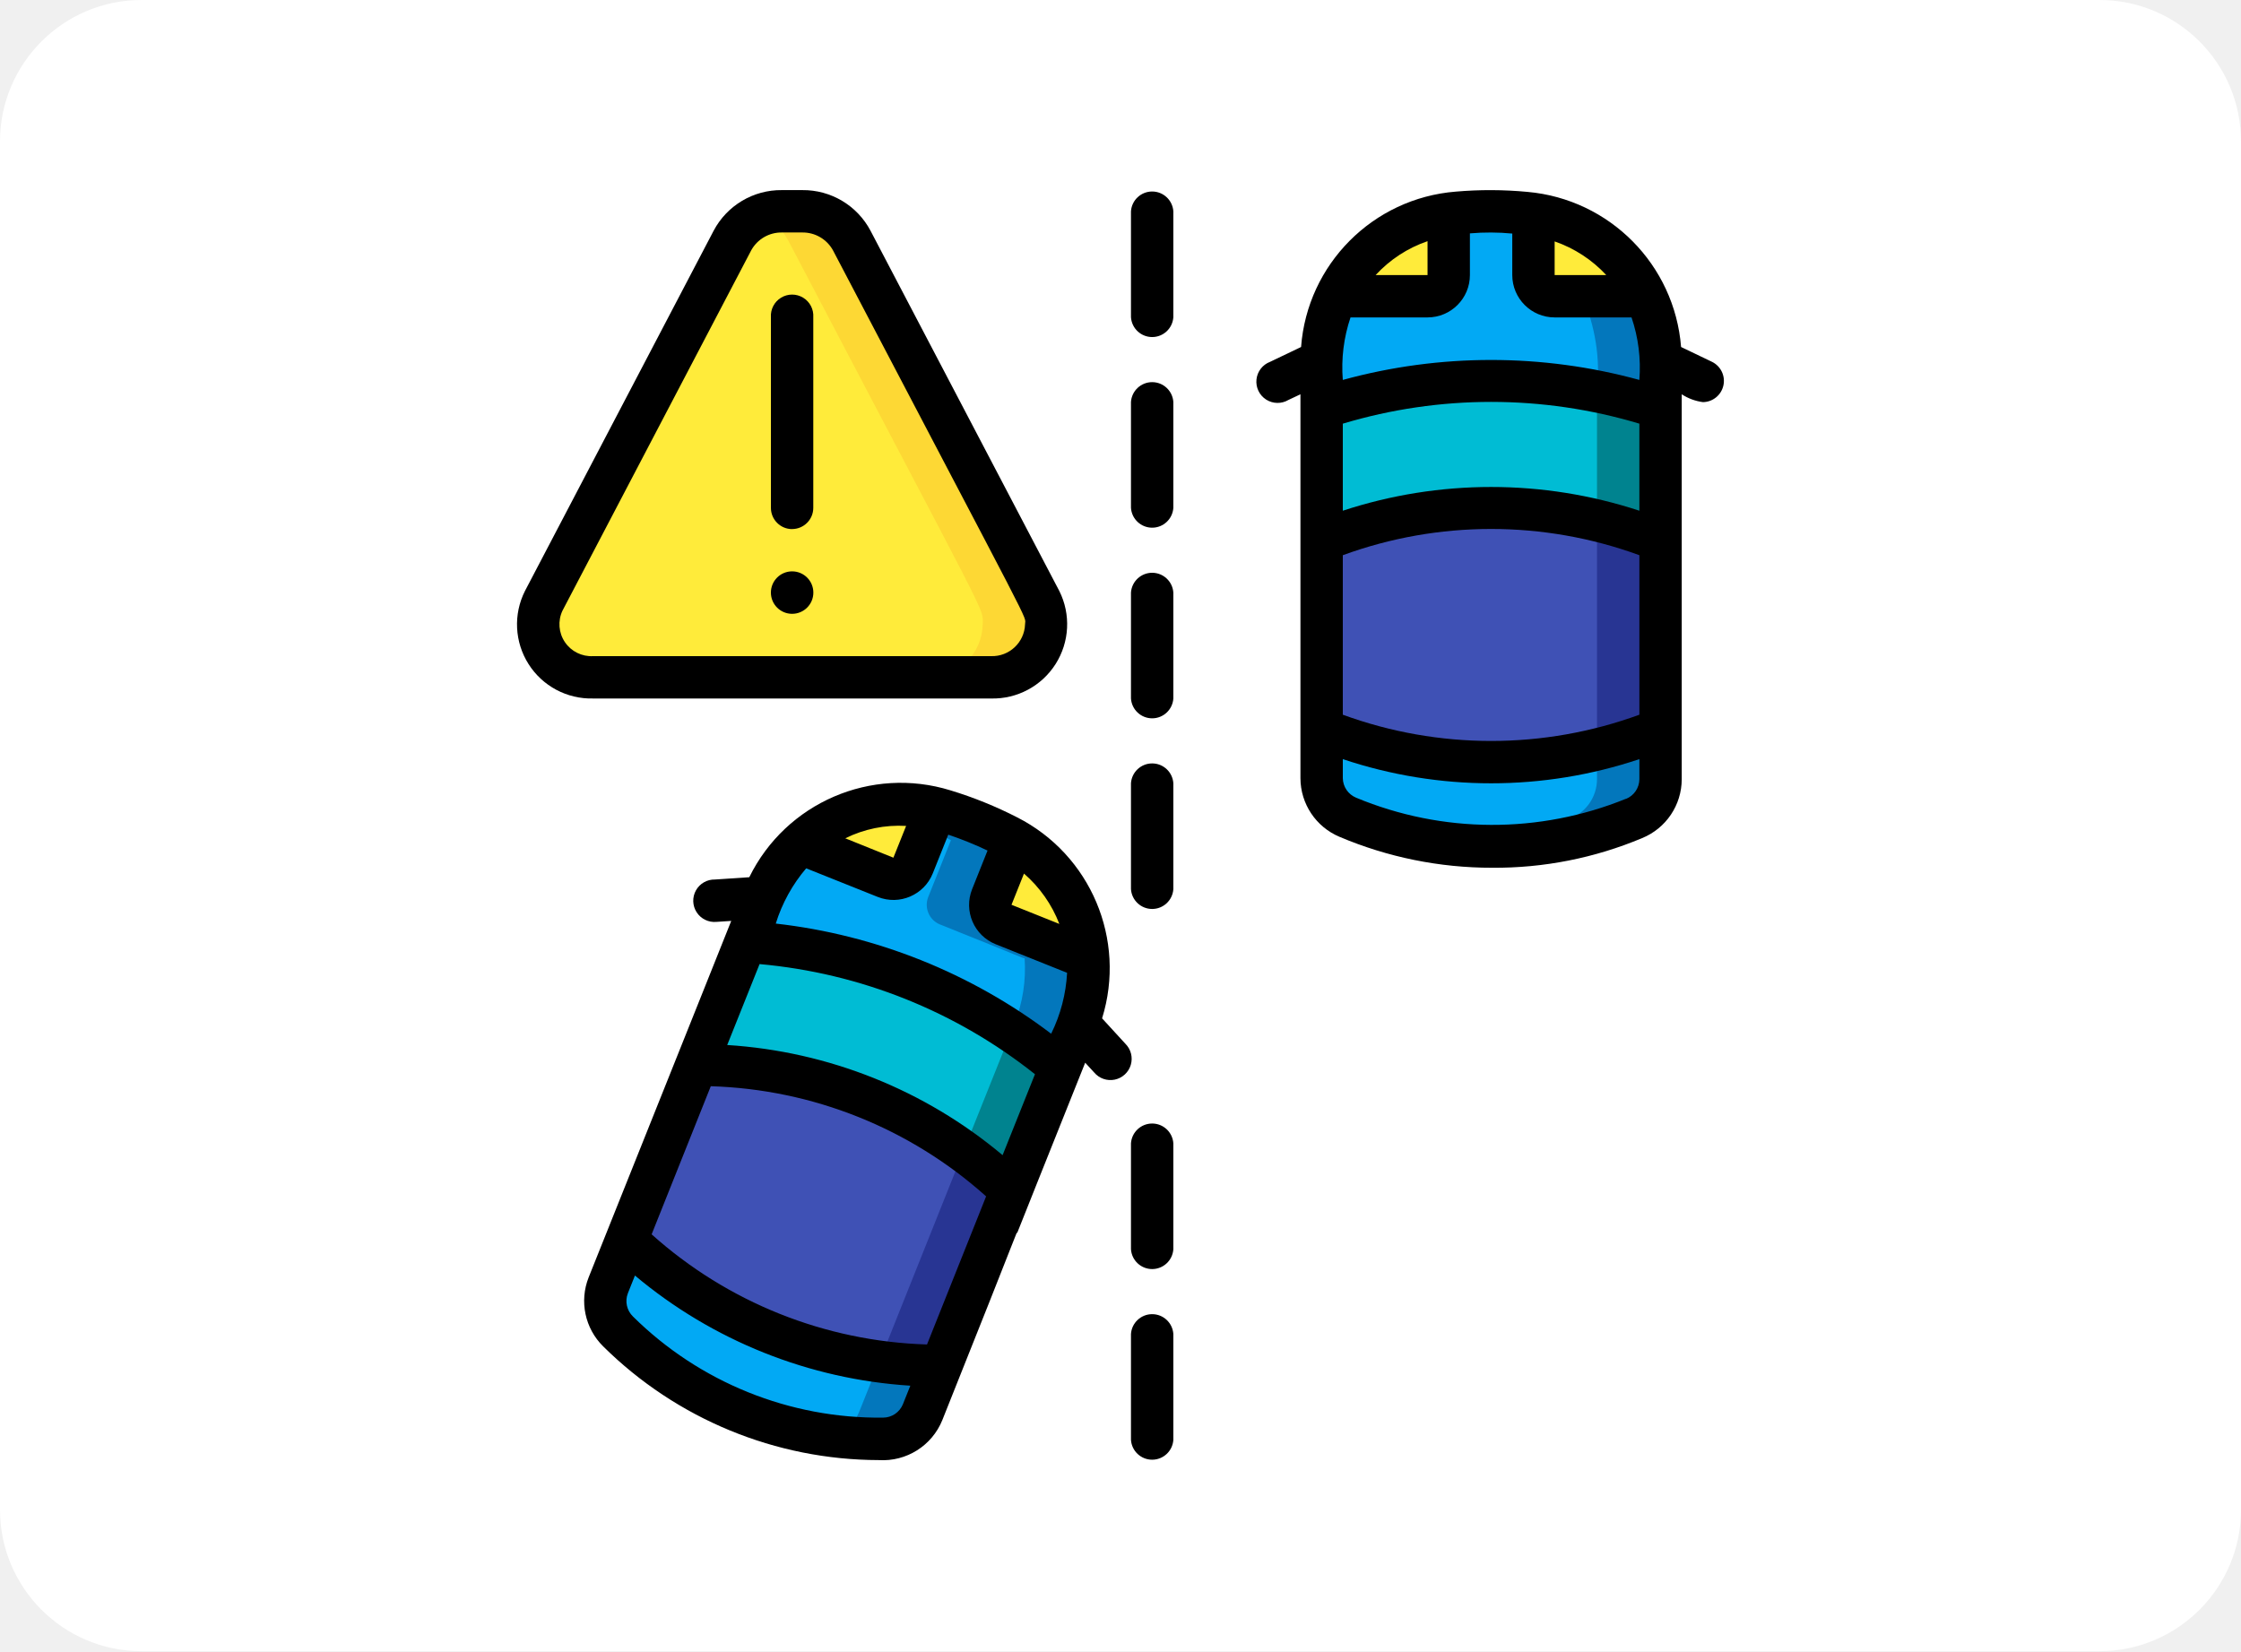
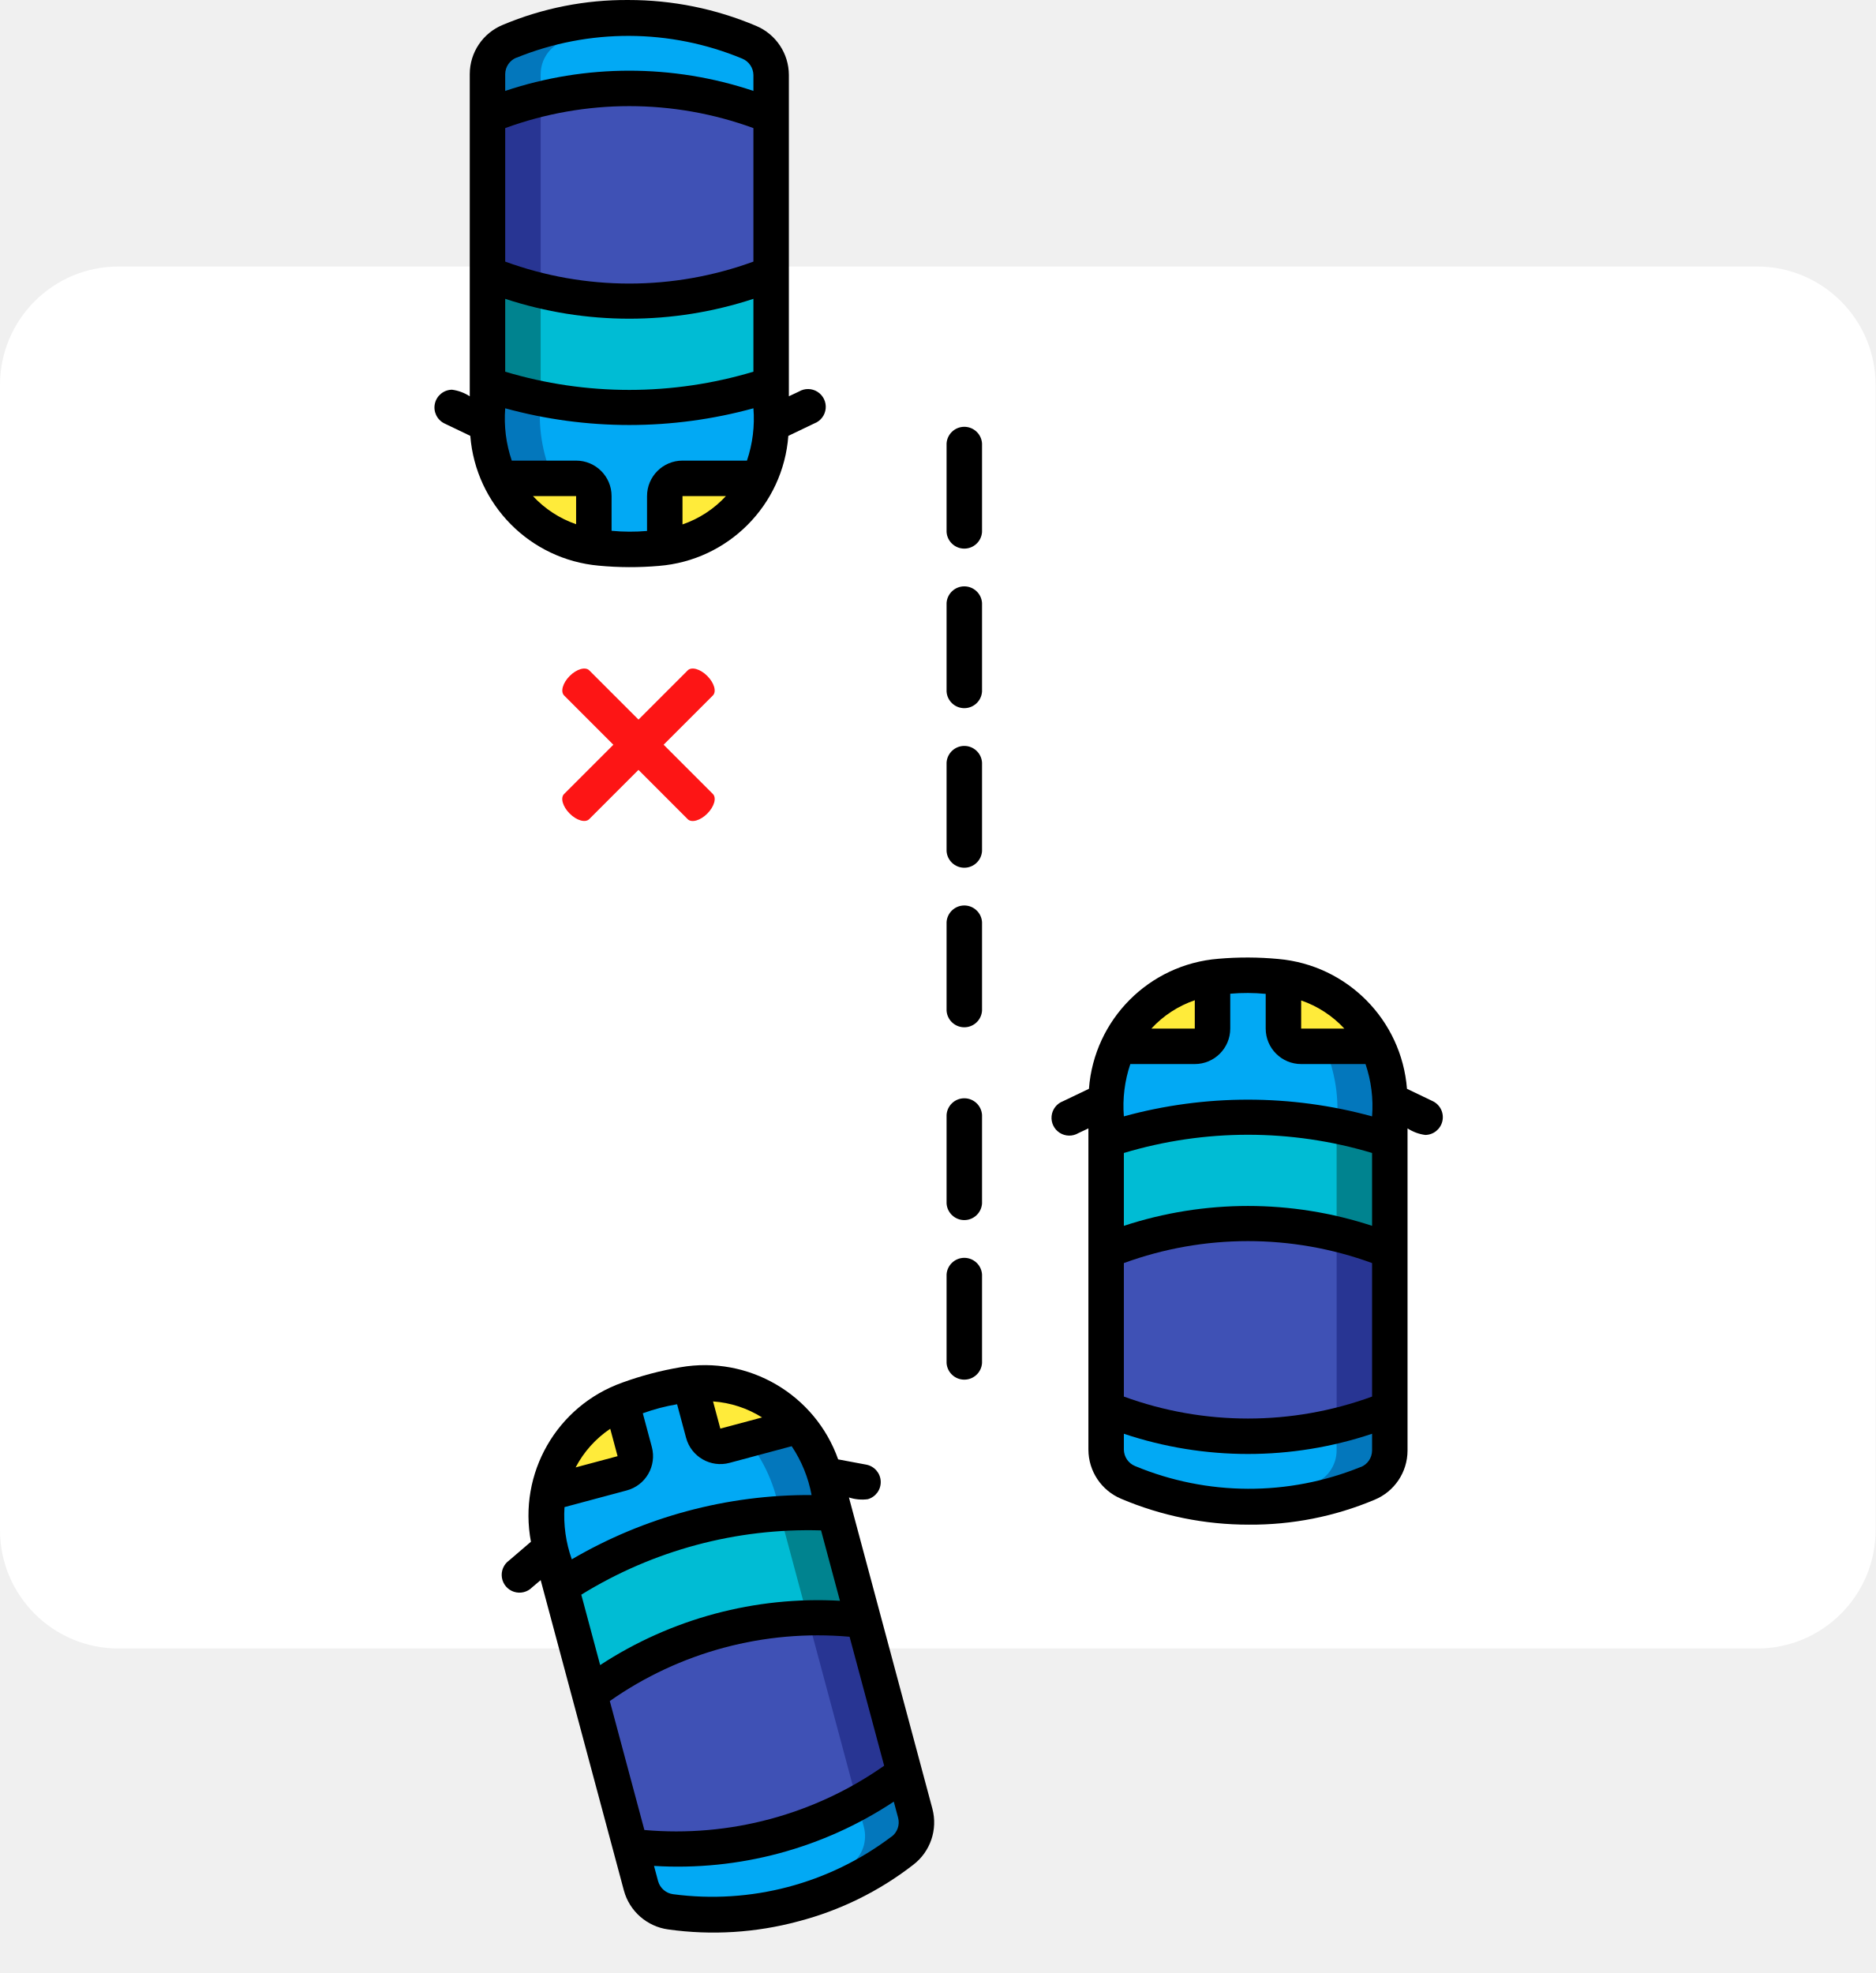
- <svg xmlns="http://www.w3.org/2000/svg" width="190" height="140" viewBox="0 0 190 140">
-   <defs>
-     <clipPath id="clip-path">
-       <rect id="Rectángulo_373779" data-name="Rectángulo 373779" width="102.338" height="107.759" fill="none" />
-     </clipPath>
-   </defs>
-   <g id="Grupo_1065429" data-name="Grupo 1065429" transform="translate(-915 -1580)">
-     <rect id="Rectángulo_374123" data-name="Rectángulo 374123" width="190" height="140" rx="12" transform="translate(915 1580)" fill="#fff" />
-     <g id="Grupo_1064578" data-name="Grupo 1064578" transform="translate(951.19 1596.12)">
-       <rect id="Rectángulo_373772" data-name="Rectángulo 373772" width="117.62" height="107.76" fill="none" />
-       <g id="Grupo_1064577" data-name="Grupo 1064577" transform="translate(7.641)">
-         <g id="Grupo_1064576" data-name="Grupo 1064576" clip-path="url(#clip-path)">
-           <path id="Trazado_796888" data-name="Trazado 796888" d="M75.634,267.407C71.5,277.752,64.8,294.472,62.452,300.363a3.622,3.622,0,0,1-3.322,2.245,31.279,31.279,0,0,1-22.5-9.106,3.615,3.615,0,0,1-.826-3.9c2.335-5.855,9.016-22.539,13.147-32.884a12.539,12.539,0,0,1,3.2-4.6L59.327,255a1.816,1.816,0,0,0,2.335-1.006c2.279-5.747,1.9-4.634,1.9-4.813a29.809,29.809,0,0,1,6.681,2.676l-1.922,4.813A1.8,1.8,0,0,0,69.33,259c7.241,2.893,6.986,2.856,7.166,2.856A12.717,12.717,0,0,1,75.634,267.407Z" transform="translate(-28.067 -196.735)" fill="#285680" />
-           <path id="Trazado_796889" data-name="Trazado 796889" d="M75.634,267.407C71.5,277.752,64.8,294.472,62.452,300.363a3.622,3.622,0,0,1-3.322,2.245,31.279,31.279,0,0,1-22.5-9.106,3.615,3.615,0,0,1-.826-3.9c2.335-5.855,9.016-22.539,13.147-32.884a12.539,12.539,0,0,1,3.2-4.6L59.327,255a1.816,1.816,0,0,0,2.335-1.006c2.279-5.747,1.9-4.634,1.9-4.813a29.809,29.809,0,0,1,6.681,2.676l-1.922,4.813A1.8,1.8,0,0,0,69.33,259c7.241,2.893,6.986,2.856,7.166,2.856A12.717,12.717,0,0,1,75.634,267.407Z" transform="translate(-28.067 -196.735)" fill="#02a9f4" />
-           <path id="Trazado_796890" data-name="Trazado 796890" d="M148.463,267.474c-4.131,10.345-10.83,27.065-13.183,32.956a3.622,3.622,0,0,1-3.322,2.245,29.309,29.309,0,0,1-4.167-.233,3.568,3.568,0,0,0,2.1-2.011c2.353-5.891,9.052-22.611,13.183-32.956a12.717,12.717,0,0,0,.862-5.55c-.18,0,.074.036-7.166-2.856a1.8,1.8,0,0,1-1.006-2.335l1.922-4.813c-.539-.293-.855-.478-1.958-.988l.664-1.67a26.4,26.4,0,0,1,6.681,2.658l-1.922,4.813a1.8,1.8,0,0,0,1.006,2.335c7.241,2.893,6.986,2.856,7.166,2.856a12.717,12.717,0,0,1-.862,5.55" transform="translate(-100.895 -196.802)" fill="#0377bc" />
-           <path id="Trazado_796891" data-name="Trazado 796891" d="M98.513,314.412c-4.7,11.746-3.662,9.138-5.047,12.626L66.778,316.351l5.047-12.608a1.257,1.257,0,0,1,1.365-.647,45.659,45.659,0,0,1,24.767,9.914A1.29,1.29,0,0,1,98.513,314.412Z" transform="translate(-52.724 -239.285)" fill="#00bcd4" />
-           <path id="Trazado_796892" data-name="Trazado 796892" d="M181.18,342.6c-4.7,11.746-3.662,9.138-5.047,12.626l-4.652-1.868c2.047-5.1,4.131-10.327,5.837-14.583a37.184,37.184,0,0,1,3.3,2.425A1.29,1.29,0,0,1,181.18,342.6Z" transform="translate(-135.391 -267.476)" fill="#00838f" />
-           <path id="Trazado_796893" data-name="Trazado 796893" d="M77.335,363.929l-5.244,13.147a1.464,1.464,0,0,1-1.437.844,38.59,38.59,0,0,1-24.784-9.914,1.437,1.437,0,0,1-.467-1.6l5.262-13.147a1.448,1.448,0,0,1,1.419-.844,38.718,38.718,0,0,1,24.8,9.932A1.437,1.437,0,0,1,77.335,363.929Z" transform="translate(-35.784 -278.242)" fill="#3f51b5" />
-           <path id="Trazado_796894" data-name="Trazado 796894" d="M156.8,391.364c-.708,1.828-3.053,7.662-5.244,13.147a1.464,1.464,0,0,1-1.437.844,35.875,35.875,0,0,1-4.149-.341c1.886-4.723,4.562-11.44,7.13-17.852a35.126,35.126,0,0,1,3.251,2.622A1.437,1.437,0,0,1,156.8,391.364Z" transform="translate(-115.246 -305.677)" fill="#283593" />
-           <path id="Trazado_796895" data-name="Trazado 796895" d="M51.643,43.557a4.571,4.571,0,0,1-4.67,4.49H13.227a4.49,4.49,0,0,1-4.185-6.483l16-30.55a4.713,4.713,0,0,1,4.185-2.478h1.724a4.707,4.707,0,0,1,4.2,2.478c17.443,33.3,16.487,31.02,16.487,32.543" transform="translate(-6.77 -6.739)" fill="#fdd834" />
-           <path id="Trazado_796896" data-name="Trazado 796896" d="M46.255,44.906a4.571,4.571,0,0,1-4.67,4.49H13.227a4.49,4.49,0,0,1-4.185-6.483l16-30.55A4.6,4.6,0,0,1,27.4,10.244a4.557,4.557,0,0,1,2.371,2.119c17.443,33.3,16.487,31.02,16.487,32.543" transform="translate(-6.77 -8.088)" fill="#ffeb3a" />
-           <path id="Trazado_796897" data-name="Trazado 796897" d="M352.88,21.211v35.47A3.592,3.592,0,0,1,350.635,60a31.25,31.25,0,0,1-24.264-.09,3.617,3.617,0,0,1-2.227-3.322v-35.4a12.6,12.6,0,0,1,11.53-12.536,29.243,29.243,0,0,1,6.43.108A12.592,12.592,0,0,1,352.88,21.211Z" transform="translate(-255.923 -6.734)" fill="#285680" />
-           <path id="Trazado_796898" data-name="Trazado 796898" d="M352.88,21.211v35.47A3.592,3.592,0,0,1,350.635,60a31.25,31.25,0,0,1-24.264-.09,3.617,3.617,0,0,1-2.227-3.322v-35.4a12.6,12.6,0,0,1,11.53-12.536,29.243,29.243,0,0,1,6.43.108A12.592,12.592,0,0,1,352.88,21.211Z" transform="translate(-255.923 -6.734)" fill="#02a9f4" />
-           <path id="Trazado_796899" data-name="Trazado 796899" d="M397.278,212.825v5.155a3.592,3.592,0,0,1-2.245,3.322,31.206,31.206,0,0,1-14.655,2.281,31.715,31.715,0,0,0,9.267-2.281,3.592,3.592,0,0,0,2.245-3.322v-2.532a33.024,33.024,0,0,0,4.364-1.311A1.454,1.454,0,0,0,397.278,212.825Z" transform="translate(-300.321 -168.033)" fill="#0377bc" />
-           <path id="Trazado_796900" data-name="Trazado 796900" d="M397.548,21.019V25.8a1.274,1.274,0,0,0-1.024-1.1,36.749,36.749,0,0,0-4.364-1.1,15.845,15.845,0,0,0-1.257-8.064A12.644,12.644,0,0,0,380.72,8.483a18.578,18.578,0,0,1,5.388,0A12.613,12.613,0,0,1,397.548,21.019Z" transform="translate(-300.591 -6.543)" fill="#0377bc" />
-           <path id="Trazado_796901" data-name="Trazado 796901" d="M352.88,131.74v14.152a1.454,1.454,0,0,1-1.024,1.311,38.614,38.614,0,0,1-26.688,0,1.454,1.454,0,0,1-1.024-1.311V131.74a1.454,1.454,0,0,1,1.024-1.311,38.612,38.612,0,0,1,26.688,0A1.454,1.454,0,0,1,352.88,131.74Z" transform="translate(-255.923 -101.1)" fill="#3f51b5" />
-           <path id="Trazado_796902" data-name="Trazado 796902" d="M440.465,135.746V149.9a1.454,1.454,0,0,1-1.024,1.311,33.016,33.016,0,0,1-4.364,1.311v-19.4a28.927,28.927,0,0,1,3.646,1.06C439.614,134.439,440.465,134.82,440.465,135.746Z" transform="translate(-343.508 -105.106)" fill="#283593" />
-           <path id="Trazado_796903" data-name="Trazado 796903" d="M352.88,79.878V91.264a1.454,1.454,0,0,0-1.024-1.311,38.506,38.506,0,0,0-25.97-.252c-.9.255-1.742.636-1.742,1.563V79.878a1.273,1.273,0,0,1,1.024-1.1,45.569,45.569,0,0,1,26.688,0,1.273,1.273,0,0,1,1.024,1.1" transform="translate(-255.923 -60.624)" fill="#00bcd4" />
-           <path id="Trazado_796904" data-name="Trazado 796904" d="M440.465,83.261V94.648a1.454,1.454,0,0,0-1.024-1.311,38.973,38.973,0,0,0-4.364-1.329V81.07a36.625,36.625,0,0,1,4.364,1.1,1.273,1.273,0,0,1,1.024,1.1" transform="translate(-343.508 -64.008)" fill="#00838f" />
-           <path id="Trazado_796905" data-name="Trazado 796905" d="M339.635,9.647v5.172a1.8,1.8,0,0,1-1.8,1.8h-7.723a12.464,12.464,0,0,1,9.519-6.968" transform="translate(-260.638 -7.617)" fill="#ffeb3a" />
-           <path id="Trazado_796906" data-name="Trazado 796906" d="M418.995,16.615h-7.723a1.8,1.8,0,0,1-1.8-1.8V9.647a12.606,12.606,0,0,1,9.519,6.968" transform="translate(-323.295 -7.617)" fill="#ffeb3a" />
-           <path id="Trazado_796907" data-name="Trazado 796907" d="M125.816,247.866a38.312,38.312,0,0,1-1.9,4.813,1.816,1.816,0,0,1-2.335,1.006l-7.184-2.874A12.561,12.561,0,0,1,125.816,247.866Z" transform="translate(-90.318 -195.422)" fill="#ffeb3a" />
-           <path id="Trazado_796908" data-name="Trazado 796908" d="M198.972,271.9c-.18,0,.074.036-7.166-2.856a1.8,1.8,0,0,1-1.006-2.335l1.922-4.813a12.586,12.586,0,0,1,6.25,10" transform="translate(-150.542 -206.773)" fill="#ffeb3a" />
-           <path id="Trazado_796909" data-name="Trazado 796909" d="M69.542,262.507l.765.832A1.8,1.8,0,1,0,72.95,260.9l-1.975-2.155A14.341,14.341,0,0,0,63.768,241.7a34.138,34.138,0,0,0-5.643-2.284,14.3,14.3,0,0,0-17.062,7.364l-2.906.194a1.8,1.8,0,1,0,.118,3.592c.1,0,1.153-.074,1.257-.081-7.9,19.767,6-14.989-12.089,30.224a5.411,5.411,0,0,0,1.23,5.846A33.314,33.314,0,0,0,52.052,296.2a5.442,5.442,0,0,0,5.377-3.389c7.232-18.084,6.169-15.695,6.351-15.875C69.588,262.39,57.081,293.678,69.542,262.507ZM45.887,246.025l6.065,2.425a3.592,3.592,0,0,0,4.67-2l1.311-3.278a30.122,30.122,0,0,1,3.33,1.347l-1.307,3.274a3.592,3.592,0,0,0,2,4.67l6.052,2.421a13.237,13.237,0,0,1-1.351,5.165,47.517,47.517,0,0,0-23.348-9.339A13.289,13.289,0,0,1,45.887,246.025Zm-3.951,8.12a43.773,43.773,0,0,1,23.348,9.339l-2.744,6.861a40.262,40.262,0,0,0-23.348-9.339ZM37.794,264.5a36.614,36.614,0,0,1,23.348,9.339l-.7,1.758-4.31,10.8a36.617,36.617,0,0,1-23.348-9.339c5.246-13.136,4.336-10.859,5.014-12.554m29.558-13.762-4.061-1.625,1.058-2.646A10.778,10.778,0,0,1,67.352,250.742ZM54.36,242.43l-1.078,2.694L49.2,243.48A10.293,10.293,0,0,1,54.36,242.43ZM52.412,292.6A29.671,29.671,0,0,1,31.2,284.024a1.829,1.829,0,0,1-.431-1.967l.6-1.505a40.273,40.273,0,0,0,23.348,9.339l-.634,1.584A1.821,1.821,0,0,1,52.412,292.6Z" transform="translate(-21.367 -188.523)" />
-           <path id="Trazado_796910" data-name="Trazado 796910" d="M318.037,57.453a32.21,32.21,0,0,0,12.714-2.514,5.4,5.4,0,0,0,3.358-4.991V17.308a4.313,4.313,0,0,0,1.8.666,1.8,1.8,0,0,0,.776-3.412L334.054,13.3A14.335,14.335,0,0,0,321.035.149a33.617,33.617,0,0,0-6.088-.023A14.292,14.292,0,0,0,301.836,13.3l-2.626,1.257a1.8,1.8,0,1,0,1.552,3.233l1.02-.481V49.86a5.409,5.409,0,0,0,3.314,4.971A33.061,33.061,0,0,0,318.037,57.453Zm-12.663-26.5a36.636,36.636,0,0,1,25.144,0V44.477a36.616,36.616,0,0,1-25.144,0Zm25.144-3.772a40.275,40.275,0,0,0-25.144,0V19.8a43.745,43.745,0,0,1,25.144,0Zm-1.142,24.425a30.081,30.081,0,0,1-22.872-.092,1.825,1.825,0,0,1-1.13-1.656V48.244a39.6,39.6,0,0,0,25.144,0V49.95a1.817,1.817,0,0,1-1.142,1.668ZM327.707,7.2h-4.373V4.348a10.751,10.751,0,0,1,4.373,2.85m-7.965-3.516V7.2a3.592,3.592,0,0,0,3.592,3.592h6.519a13.226,13.226,0,0,1,.664,5.3,47.538,47.538,0,0,0-25.144,0,13.229,13.229,0,0,1,.655-5.3h6.528A3.592,3.592,0,0,0,316.15,7.2V3.666a19.707,19.707,0,0,1,3.592.016m-7.184.643V7.2h-4.4a10.7,10.7,0,0,1,4.4-2.873" transform="translate(-235.357 0.001)" />
-           <path id="Trazado_796911" data-name="Trazado 796911" d="M250.935,1.8a1.8,1.8,0,0,0-3.592,0v8.98a1.8,1.8,0,0,0,3.592,0Z" transform="translate(-195.286 -0.003)" />
-           <path id="Trazado_796912" data-name="Trazado 796912" d="M250.935,78.6a1.8,1.8,0,0,0-3.592,0v8.98a1.8,1.8,0,0,0,3.592,0Z" transform="translate(-195.286 -60.639)" />
-           <path id="Trazado_796913" data-name="Trazado 796913" d="M250.935,155.4a1.8,1.8,0,0,0-3.592,0v8.98a1.8,1.8,0,0,0,3.592,0Z" transform="translate(-195.286 -121.276)" />
-           <path id="Trazado_796914" data-name="Trazado 796914" d="M250.935,232.2a1.8,1.8,0,0,0-3.592,0v8.98a1.8,1.8,0,0,0,3.592,0Z" transform="translate(-195.286 -181.912)" />
-           <path id="Trazado_796915" data-name="Trazado 796915" d="M250.935,377.267a1.8,1.8,0,0,0-3.592,0v8.98a1.8,1.8,0,0,0,3.592,0Z" transform="translate(-195.286 -296.447)" />
-           <path id="Trazado_796916" data-name="Trazado 796916" d="M250.935,454.067a1.8,1.8,0,0,0-3.592,0v8.98a1.8,1.8,0,0,0,3.592,0Z" transform="translate(-195.286 -357.083)" />
-           <path id="Trazado_796917" data-name="Trazado 796917" d="M104.073,62.426a1.8,1.8,0,0,0,1.8-1.8V44.466a1.8,1.8,0,1,0-3.592,0V60.63a1.8,1.8,0,0,0,1.8,1.8" transform="translate(-80.751 -33.689)" />
-           <path id="Trazado_796918" data-name="Trazado 796918" d="M6.457,43.106H40.2a6.3,6.3,0,0,0,5.783-9.113l-16-30.532A6.466,6.466,0,0,0,24.191,0h-1.73a6.466,6.466,0,0,0-5.785,3.441l-16,30.55a6.286,6.286,0,0,0,5.785,9.113Zm-2.6-7.446L19.863,5.1a2.923,2.923,0,0,1,2.6-1.507h1.73a2.927,2.927,0,0,1,2.6,1.516C44.37,38.661,43.077,35.936,43.077,36.82A2.794,2.794,0,0,1,40.2,39.514H6.457a2.707,2.707,0,0,1-2.6-3.854" transform="translate(0 -0.002)" />
-           <path id="Trazado_796919" data-name="Trazado 796919" d="M104.1,153.6a1.8,1.8,0,1,1-1.8,1.8,1.8,1.8,0,0,1,1.8-1.8" transform="translate(-80.772 -121.276)" />
-         </g>
-       </g>
+ <svg xmlns="http://www.w3.org/2000/svg" width="190" height="199.873" viewBox="0 0 190 199.873">
+   <g id="Grupo_1065478" data-name="Grupo 1065478" transform="translate(-935 -1553)">
+     <rect id="Rectángulo_374123" data-name="Rectángulo 374123" width="190" height="140" rx="12" transform="translate(935 1580)" fill="#fff" />
+     <rect id="Rectángulo_373772" data-name="Rectángulo 373772" width="117.62" height="107.76" transform="translate(971.19 1596.12)" fill="none" />
+     <g id="Grupo_1065475" data-name="Grupo 1065475" transform="translate(0 53.88)">
+       <path id="Trazado_796897" data-name="Trazado 796897" d="M352.88,21.211v35.47A3.592,3.592,0,0,1,350.635,60a31.25,31.25,0,0,1-24.264-.09,3.617,3.617,0,0,1-2.227-3.322v-35.4a12.6,12.6,0,0,1,11.53-12.536,29.243,29.243,0,0,1,6.43.108A12.592,12.592,0,0,1,352.88,21.211Z" transform="translate(722.908 1589.386)" fill="#285680" />
+       <path id="Trazado_796898" data-name="Trazado 796898" d="M352.88,21.211v35.47A3.592,3.592,0,0,1,350.635,60a31.25,31.25,0,0,1-24.264-.09,3.617,3.617,0,0,1-2.227-3.322v-35.4a12.6,12.6,0,0,1,11.53-12.536,29.243,29.243,0,0,1,6.43.108A12.592,12.592,0,0,1,352.88,21.211Z" transform="translate(722.908 1589.386)" fill="#02a9f4" />
+       <path id="Trazado_796899" data-name="Trazado 796899" d="M397.278,212.825v5.155a3.592,3.592,0,0,1-2.245,3.322,31.206,31.206,0,0,1-14.655,2.281,31.715,31.715,0,0,0,9.267-2.281,3.592,3.592,0,0,0,2.245-3.322v-2.532a33.024,33.024,0,0,0,4.364-1.311A1.454,1.454,0,0,0,397.278,212.825Z" transform="translate(678.509 1428.088)" fill="#0377bc" />
+       <path id="Trazado_796900" data-name="Trazado 796900" d="M397.548,21.019V25.8a1.274,1.274,0,0,0-1.024-1.1,36.749,36.749,0,0,0-4.364-1.1,15.845,15.845,0,0,0-1.257-8.064A12.644,12.644,0,0,0,380.72,8.483a18.578,18.578,0,0,1,5.388,0A12.613,12.613,0,0,1,397.548,21.019Z" transform="translate(678.239 1589.577)" fill="#0377bc" />
+       <path id="Trazado_796901" data-name="Trazado 796901" d="M352.88,131.74v14.152a1.454,1.454,0,0,1-1.024,1.311,38.614,38.614,0,0,1-26.688,0,1.454,1.454,0,0,1-1.024-1.311V131.74a1.454,1.454,0,0,1,1.024-1.311,38.612,38.612,0,0,1,26.688,0A1.454,1.454,0,0,1,352.88,131.74Z" transform="translate(722.908 1495.021)" fill="#3f51b5" />
+       <path id="Trazado_796902" data-name="Trazado 796902" d="M440.465,135.746V149.9a1.454,1.454,0,0,1-1.024,1.311,33.016,33.016,0,0,1-4.364,1.311v-19.4a28.927,28.927,0,0,1,3.646,1.06C439.614,134.439,440.465,134.82,440.465,135.746Z" transform="translate(635.323 1491.014)" fill="#283593" />
+       <path id="Trazado_796903" data-name="Trazado 796903" d="M352.88,79.878V91.264a1.454,1.454,0,0,0-1.024-1.311,38.506,38.506,0,0,0-25.97-.252c-.9.255-1.742.636-1.742,1.563V79.878a1.273,1.273,0,0,1,1.024-1.1,45.569,45.569,0,0,1,26.688,0,1.273,1.273,0,0,1,1.024,1.1" transform="translate(722.908 1535.496)" fill="#00bcd4" />
+       <path id="Trazado_796904" data-name="Trazado 796904" d="M440.465,83.261V94.648a1.454,1.454,0,0,0-1.024-1.311,38.973,38.973,0,0,0-4.364-1.329V81.07a36.625,36.625,0,0,1,4.364,1.1,1.273,1.273,0,0,1,1.024,1.1" transform="translate(635.323 1532.112)" fill="#00838f" />
+       <path id="Trazado_796905" data-name="Trazado 796905" d="M339.635,9.647v5.172a1.8,1.8,0,0,1-1.8,1.8h-7.723a12.464,12.464,0,0,1,9.519-6.968" transform="translate(718.193 1588.504)" fill="#ffeb3a" />
+       <path id="Trazado_796906" data-name="Trazado 796906" d="M418.995,16.615h-7.723a1.8,1.8,0,0,1-1.8-1.8V9.647a12.606,12.606,0,0,1,9.519,6.968" transform="translate(655.536 1588.504)" fill="#ffeb3a" />
+       <path id="Trazado_796910" data-name="Trazado 796910" d="M318.037,57.453a32.21,32.21,0,0,0,12.714-2.514,5.4,5.4,0,0,0,3.358-4.991V17.308a4.313,4.313,0,0,0,1.8.666,1.8,1.8,0,0,0,.776-3.412L334.054,13.3A14.335,14.335,0,0,0,321.035.149a33.617,33.617,0,0,0-6.088-.023A14.292,14.292,0,0,0,301.836,13.3l-2.626,1.257a1.8,1.8,0,1,0,1.552,3.233l1.02-.481V49.86a5.409,5.409,0,0,0,3.314,4.971A33.061,33.061,0,0,0,318.037,57.453Zm-12.663-26.5a36.636,36.636,0,0,1,25.144,0V44.477a36.616,36.616,0,0,1-25.144,0Zm25.144-3.772a40.275,40.275,0,0,0-25.144,0V19.8a43.745,43.745,0,0,1,25.144,0Zm-1.142,24.425a30.081,30.081,0,0,1-22.872-.092,1.825,1.825,0,0,1-1.13-1.656V48.244a39.6,39.6,0,0,0,25.144,0V49.95a1.817,1.817,0,0,1-1.142,1.668ZM327.707,7.2h-4.373V4.348a10.751,10.751,0,0,1,4.373,2.85m-7.965-3.516V7.2a3.592,3.592,0,0,0,3.592,3.592h6.519a13.226,13.226,0,0,1,.664,5.3,47.538,47.538,0,0,0-25.144,0,13.229,13.229,0,0,1,.655-5.3h6.528A3.592,3.592,0,0,0,316.15,7.2V3.666a19.707,19.707,0,0,1,3.592.016m-7.184.643V7.2h-4.4a10.7,10.7,0,0,1,4.4-2.873" transform="translate(743.474 1596.121)" />
    </g>
+     <path id="Trazado_796911" data-name="Trazado 796911" d="M250.935,1.8a1.8,1.8,0,0,0-3.592,0v8.98a1.8,1.8,0,0,0,3.592,0Z" transform="translate(783.545 1596.117)" />
+     <path id="Trazado_796912" data-name="Trazado 796912" d="M250.935,78.6a1.8,1.8,0,0,0-3.592,0v8.98a1.8,1.8,0,0,0,3.592,0Z" transform="translate(783.545 1535.48)" />
+     <path id="Trazado_796913" data-name="Trazado 796913" d="M250.935,155.4a1.8,1.8,0,0,0-3.592,0v8.98a1.8,1.8,0,0,0,3.592,0Z" transform="translate(783.545 1474.845)" />
+     <path id="Trazado_796914" data-name="Trazado 796914" d="M250.935,232.2a1.8,1.8,0,0,0-3.592,0v8.98a1.8,1.8,0,0,0,3.592,0Z" transform="translate(783.545 1414.208)" />
+     <path id="Trazado_796915" data-name="Trazado 796915" d="M250.935,377.267a1.8,1.8,0,0,0-3.592,0v8.98a1.8,1.8,0,0,0,3.592,0Z" transform="translate(783.545 1288.673)" />
+     <path id="Trazado_796916" data-name="Trazado 796916" d="M250.935,454.067a1.8,1.8,0,0,0-3.592,0v8.98a1.8,1.8,0,0,0,3.592,0Z" transform="translate(783.545 1228.037)" />
+     <rect id="Rectángulo_373779" data-name="Rectángulo 373779" width="102.338" height="107.759" transform="translate(978.831 1596.12)" fill="none" />
+     <g id="Grupo_1065476" data-name="Grupo 1065476" transform="matrix(0.966, -0.259, 0.259, 0.966, -437.826, 425.22)">
+       <path id="Trazado_796897-2" data-name="Trazado 796897" d="M352.88,21.211v35.47A3.592,3.592,0,0,1,350.635,60a31.25,31.25,0,0,1-24.264-.09,3.617,3.617,0,0,1-2.227-3.322v-35.4a12.6,12.6,0,0,1,11.53-12.536,29.243,29.243,0,0,1,6.43.108A12.592,12.592,0,0,1,352.88,21.211Z" transform="translate(722.908 1589.386)" fill="#285680" />
+       <path id="Trazado_796898-2" data-name="Trazado 796898" d="M352.88,21.211v35.47A3.592,3.592,0,0,1,350.635,60a31.25,31.25,0,0,1-24.264-.09,3.617,3.617,0,0,1-2.227-3.322v-35.4a12.6,12.6,0,0,1,11.53-12.536,29.243,29.243,0,0,1,6.43.108A12.592,12.592,0,0,1,352.88,21.211Z" transform="translate(722.908 1589.386)" fill="#02a9f4" />
+       <path id="Trazado_796899-2" data-name="Trazado 796899" d="M397.278,212.825v5.155a3.592,3.592,0,0,1-2.245,3.322,31.206,31.206,0,0,1-14.655,2.281,31.715,31.715,0,0,0,9.267-2.281,3.592,3.592,0,0,0,2.245-3.322v-2.532a33.024,33.024,0,0,0,4.364-1.311A1.454,1.454,0,0,0,397.278,212.825Z" transform="translate(678.509 1428.088)" fill="#0377bc" />
+       <path id="Trazado_796900-2" data-name="Trazado 796900" d="M397.548,21.019V25.8a1.274,1.274,0,0,0-1.024-1.1,36.749,36.749,0,0,0-4.364-1.1,15.845,15.845,0,0,0-1.257-8.064A12.644,12.644,0,0,0,380.72,8.483a18.578,18.578,0,0,1,5.388,0A12.613,12.613,0,0,1,397.548,21.019Z" transform="translate(678.239 1589.577)" fill="#0377bc" />
+       <path id="Trazado_796901-2" data-name="Trazado 796901" d="M352.88,131.74v14.152a1.454,1.454,0,0,1-1.024,1.311,38.614,38.614,0,0,1-26.688,0,1.454,1.454,0,0,1-1.024-1.311V131.74a1.454,1.454,0,0,1,1.024-1.311,38.612,38.612,0,0,1,26.688,0A1.454,1.454,0,0,1,352.88,131.74Z" transform="translate(722.908 1495.021)" fill="#3f51b5" />
+       <path id="Trazado_796902-2" data-name="Trazado 796902" d="M440.465,135.746V149.9a1.454,1.454,0,0,1-1.024,1.311,33.016,33.016,0,0,1-4.364,1.311v-19.4a28.927,28.927,0,0,1,3.646,1.06C439.614,134.439,440.465,134.82,440.465,135.746Z" transform="translate(635.323 1491.014)" fill="#283593" />
+       <path id="Trazado_796903-2" data-name="Trazado 796903" d="M352.88,79.878V91.264a1.454,1.454,0,0,0-1.024-1.311,38.506,38.506,0,0,0-25.97-.252c-.9.255-1.742.636-1.742,1.563V79.878a1.273,1.273,0,0,1,1.024-1.1,45.569,45.569,0,0,1,26.688,0,1.273,1.273,0,0,1,1.024,1.1" transform="translate(722.908 1535.496)" fill="#00bcd4" />
+       <path id="Trazado_796904-2" data-name="Trazado 796904" d="M440.465,83.261V94.648a1.454,1.454,0,0,0-1.024-1.311,38.973,38.973,0,0,0-4.364-1.329V81.07a36.625,36.625,0,0,1,4.364,1.1,1.273,1.273,0,0,1,1.024,1.1" transform="translate(635.323 1532.112)" fill="#00838f" />
+       <path id="Trazado_796905-2" data-name="Trazado 796905" d="M339.635,9.647v5.172a1.8,1.8,0,0,1-1.8,1.8h-7.723a12.464,12.464,0,0,1,9.519-6.968" transform="translate(718.193 1588.504)" fill="#ffeb3a" />
+       <path id="Trazado_796906-2" data-name="Trazado 796906" d="M418.995,16.615h-7.723a1.8,1.8,0,0,1-1.8-1.8V9.647a12.606,12.606,0,0,1,9.519,6.968" transform="translate(655.536 1588.504)" fill="#ffeb3a" />
+       <path id="Trazado_796910-2" data-name="Trazado 796910" d="M318.037,57.453a32.21,32.21,0,0,0,12.714-2.514,5.4,5.4,0,0,0,3.358-4.991V17.308a4.313,4.313,0,0,0,1.8.666,1.8,1.8,0,0,0,.776-3.412L334.054,13.3A14.335,14.335,0,0,0,321.035.149a33.617,33.617,0,0,0-6.088-.023A14.292,14.292,0,0,0,301.836,13.3l-2.626,1.257a1.8,1.8,0,1,0,1.552,3.233l1.02-.481V49.86a5.409,5.409,0,0,0,3.314,4.971A33.061,33.061,0,0,0,318.037,57.453Zm-12.663-26.5a36.636,36.636,0,0,1,25.144,0V44.477a36.616,36.616,0,0,1-25.144,0Zm25.144-3.772a40.275,40.275,0,0,0-25.144,0V19.8a43.745,43.745,0,0,1,25.144,0Zm-1.142,24.425a30.081,30.081,0,0,1-22.872-.092,1.825,1.825,0,0,1-1.13-1.656V48.244a39.6,39.6,0,0,0,25.144,0V49.95a1.817,1.817,0,0,1-1.142,1.668ZM327.707,7.2h-4.373V4.348a10.751,10.751,0,0,1,4.373,2.85m-7.965-3.516V7.2a3.592,3.592,0,0,0,3.592,3.592h6.519a13.226,13.226,0,0,1,.664,5.3,47.538,47.538,0,0,0-25.144,0,13.229,13.229,0,0,1,.655-5.3h6.528A3.592,3.592,0,0,0,316.15,7.2V3.666a19.707,19.707,0,0,1,3.592.016m-7.184.643V7.2h-4.4a10.7,10.7,0,0,1,4.4-2.873" transform="translate(743.474 1596.121)" />
+     </g>
+     <path id="Trazado_797176" data-name="Trazado 797176" d="M250.935,131.746c0-.552-.8-1-1.8-1s-1.8.447-1.8,1v17.716c0,.552.8,1,1.8,1s1.8-.447,1.8-1Z" transform="translate(922.934 1352.859) rotate(45)" fill="#fd1515" />
+     <g id="Grupo_1065477" data-name="Grupo 1065477" transform="translate(2060.169 3206.575) rotate(180)">
+       <path id="Trazado_796897-3" data-name="Trazado 796897" d="M352.88,21.211v35.47A3.592,3.592,0,0,1,350.635,60a31.25,31.25,0,0,1-24.264-.09,3.617,3.617,0,0,1-2.227-3.322v-35.4a12.6,12.6,0,0,1,11.53-12.536,29.243,29.243,0,0,1,6.43.108A12.592,12.592,0,0,1,352.88,21.211Z" transform="translate(722.908 1589.386)" fill="#285680" />
+       <path id="Trazado_796898-3" data-name="Trazado 796898" d="M352.88,21.211v35.47A3.592,3.592,0,0,1,350.635,60a31.25,31.25,0,0,1-24.264-.09,3.617,3.617,0,0,1-2.227-3.322v-35.4a12.6,12.6,0,0,1,11.53-12.536,29.243,29.243,0,0,1,6.43.108A12.592,12.592,0,0,1,352.88,21.211Z" transform="translate(722.908 1589.386)" fill="#02a9f4" />
+       <path id="Trazado_796899-3" data-name="Trazado 796899" d="M397.278,212.825v5.155a3.592,3.592,0,0,1-2.245,3.322,31.206,31.206,0,0,1-14.655,2.281,31.715,31.715,0,0,0,9.267-2.281,3.592,3.592,0,0,0,2.245-3.322v-2.532a33.024,33.024,0,0,0,4.364-1.311A1.454,1.454,0,0,0,397.278,212.825Z" transform="translate(678.509 1428.088)" fill="#0377bc" />
+       <path id="Trazado_796900-3" data-name="Trazado 796900" d="M397.548,21.019V25.8a1.274,1.274,0,0,0-1.024-1.1,36.749,36.749,0,0,0-4.364-1.1,15.845,15.845,0,0,0-1.257-8.064A12.644,12.644,0,0,0,380.72,8.483a18.578,18.578,0,0,1,5.388,0A12.613,12.613,0,0,1,397.548,21.019Z" transform="translate(678.239 1589.577)" fill="#0377bc" />
+       <path id="Trazado_796901-3" data-name="Trazado 796901" d="M352.88,131.74v14.152a1.454,1.454,0,0,1-1.024,1.311,38.614,38.614,0,0,1-26.688,0,1.454,1.454,0,0,1-1.024-1.311V131.74a1.454,1.454,0,0,1,1.024-1.311,38.612,38.612,0,0,1,26.688,0A1.454,1.454,0,0,1,352.88,131.74Z" transform="translate(722.908 1495.021)" fill="#3f51b5" />
+       <path id="Trazado_796902-3" data-name="Trazado 796902" d="M440.465,135.746V149.9a1.454,1.454,0,0,1-1.024,1.311,33.016,33.016,0,0,1-4.364,1.311v-19.4a28.927,28.927,0,0,1,3.646,1.06C439.614,134.439,440.465,134.82,440.465,135.746Z" transform="translate(635.323 1491.014)" fill="#283593" />
+       <path id="Trazado_796903-3" data-name="Trazado 796903" d="M352.88,79.878V91.264a1.454,1.454,0,0,0-1.024-1.311,38.506,38.506,0,0,0-25.97-.252c-.9.255-1.742.636-1.742,1.563V79.878a1.273,1.273,0,0,1,1.024-1.1,45.569,45.569,0,0,1,26.688,0,1.273,1.273,0,0,1,1.024,1.1" transform="translate(722.908 1535.496)" fill="#00bcd4" />
+       <path id="Trazado_796904-3" data-name="Trazado 796904" d="M440.465,83.261V94.648a1.454,1.454,0,0,0-1.024-1.311,38.973,38.973,0,0,0-4.364-1.329V81.07a36.625,36.625,0,0,1,4.364,1.1,1.273,1.273,0,0,1,1.024,1.1" transform="translate(635.323 1532.112)" fill="#00838f" />
+       <path id="Trazado_796905-3" data-name="Trazado 796905" d="M339.635,9.647v5.172a1.8,1.8,0,0,1-1.8,1.8h-7.723a12.464,12.464,0,0,1,9.519-6.968" transform="translate(718.193 1588.504)" fill="#ffeb3a" />
+       <path id="Trazado_796906-3" data-name="Trazado 796906" d="M418.995,16.615h-7.723a1.8,1.8,0,0,1-1.8-1.8V9.647a12.606,12.606,0,0,1,9.519,6.968" transform="translate(655.536 1588.504)" fill="#ffeb3a" />
+       <path id="Trazado_796910-3" data-name="Trazado 796910" d="M318.037,57.453a32.21,32.21,0,0,0,12.714-2.514,5.4,5.4,0,0,0,3.358-4.991V17.308a4.313,4.313,0,0,0,1.8.666,1.8,1.8,0,0,0,.776-3.412L334.054,13.3A14.335,14.335,0,0,0,321.035.149a33.617,33.617,0,0,0-6.088-.023A14.292,14.292,0,0,0,301.836,13.3l-2.626,1.257a1.8,1.8,0,1,0,1.552,3.233l1.02-.481V49.86a5.409,5.409,0,0,0,3.314,4.971A33.061,33.061,0,0,0,318.037,57.453Zm-12.663-26.5a36.636,36.636,0,0,1,25.144,0V44.477a36.616,36.616,0,0,1-25.144,0Zm25.144-3.772a40.275,40.275,0,0,0-25.144,0V19.8a43.745,43.745,0,0,1,25.144,0Zm-1.142,24.425a30.081,30.081,0,0,1-22.872-.092,1.825,1.825,0,0,1-1.13-1.656V48.244a39.6,39.6,0,0,0,25.144,0V49.95a1.817,1.817,0,0,1-1.142,1.668ZM327.707,7.2h-4.373V4.348a10.751,10.751,0,0,1,4.373,2.85m-7.965-3.516V7.2a3.592,3.592,0,0,0,3.592,3.592h6.519a13.226,13.226,0,0,1,.664,5.3,47.538,47.538,0,0,0-25.144,0,13.229,13.229,0,0,1,.655-5.3h6.528A3.592,3.592,0,0,0,316.15,7.2V3.666a19.707,19.707,0,0,1,3.592.016m-7.184.643V7.2h-4.4a10.7,10.7,0,0,1,4.4-2.873" transform="translate(743.474 1596.121)" />
+     </g>
+     <path id="Trazado_797177" data-name="Trazado 797177" d="M3.592,18.715c0,.552-.8,1-1.8,1s-1.8-.447-1.8-1V1C0,.447.8,0,1.8,0s1.8.447,1.8,1Z" transform="translate(1007.92 1634.15) rotate(135)" fill="#fd1515" />
  </g>
</svg>
